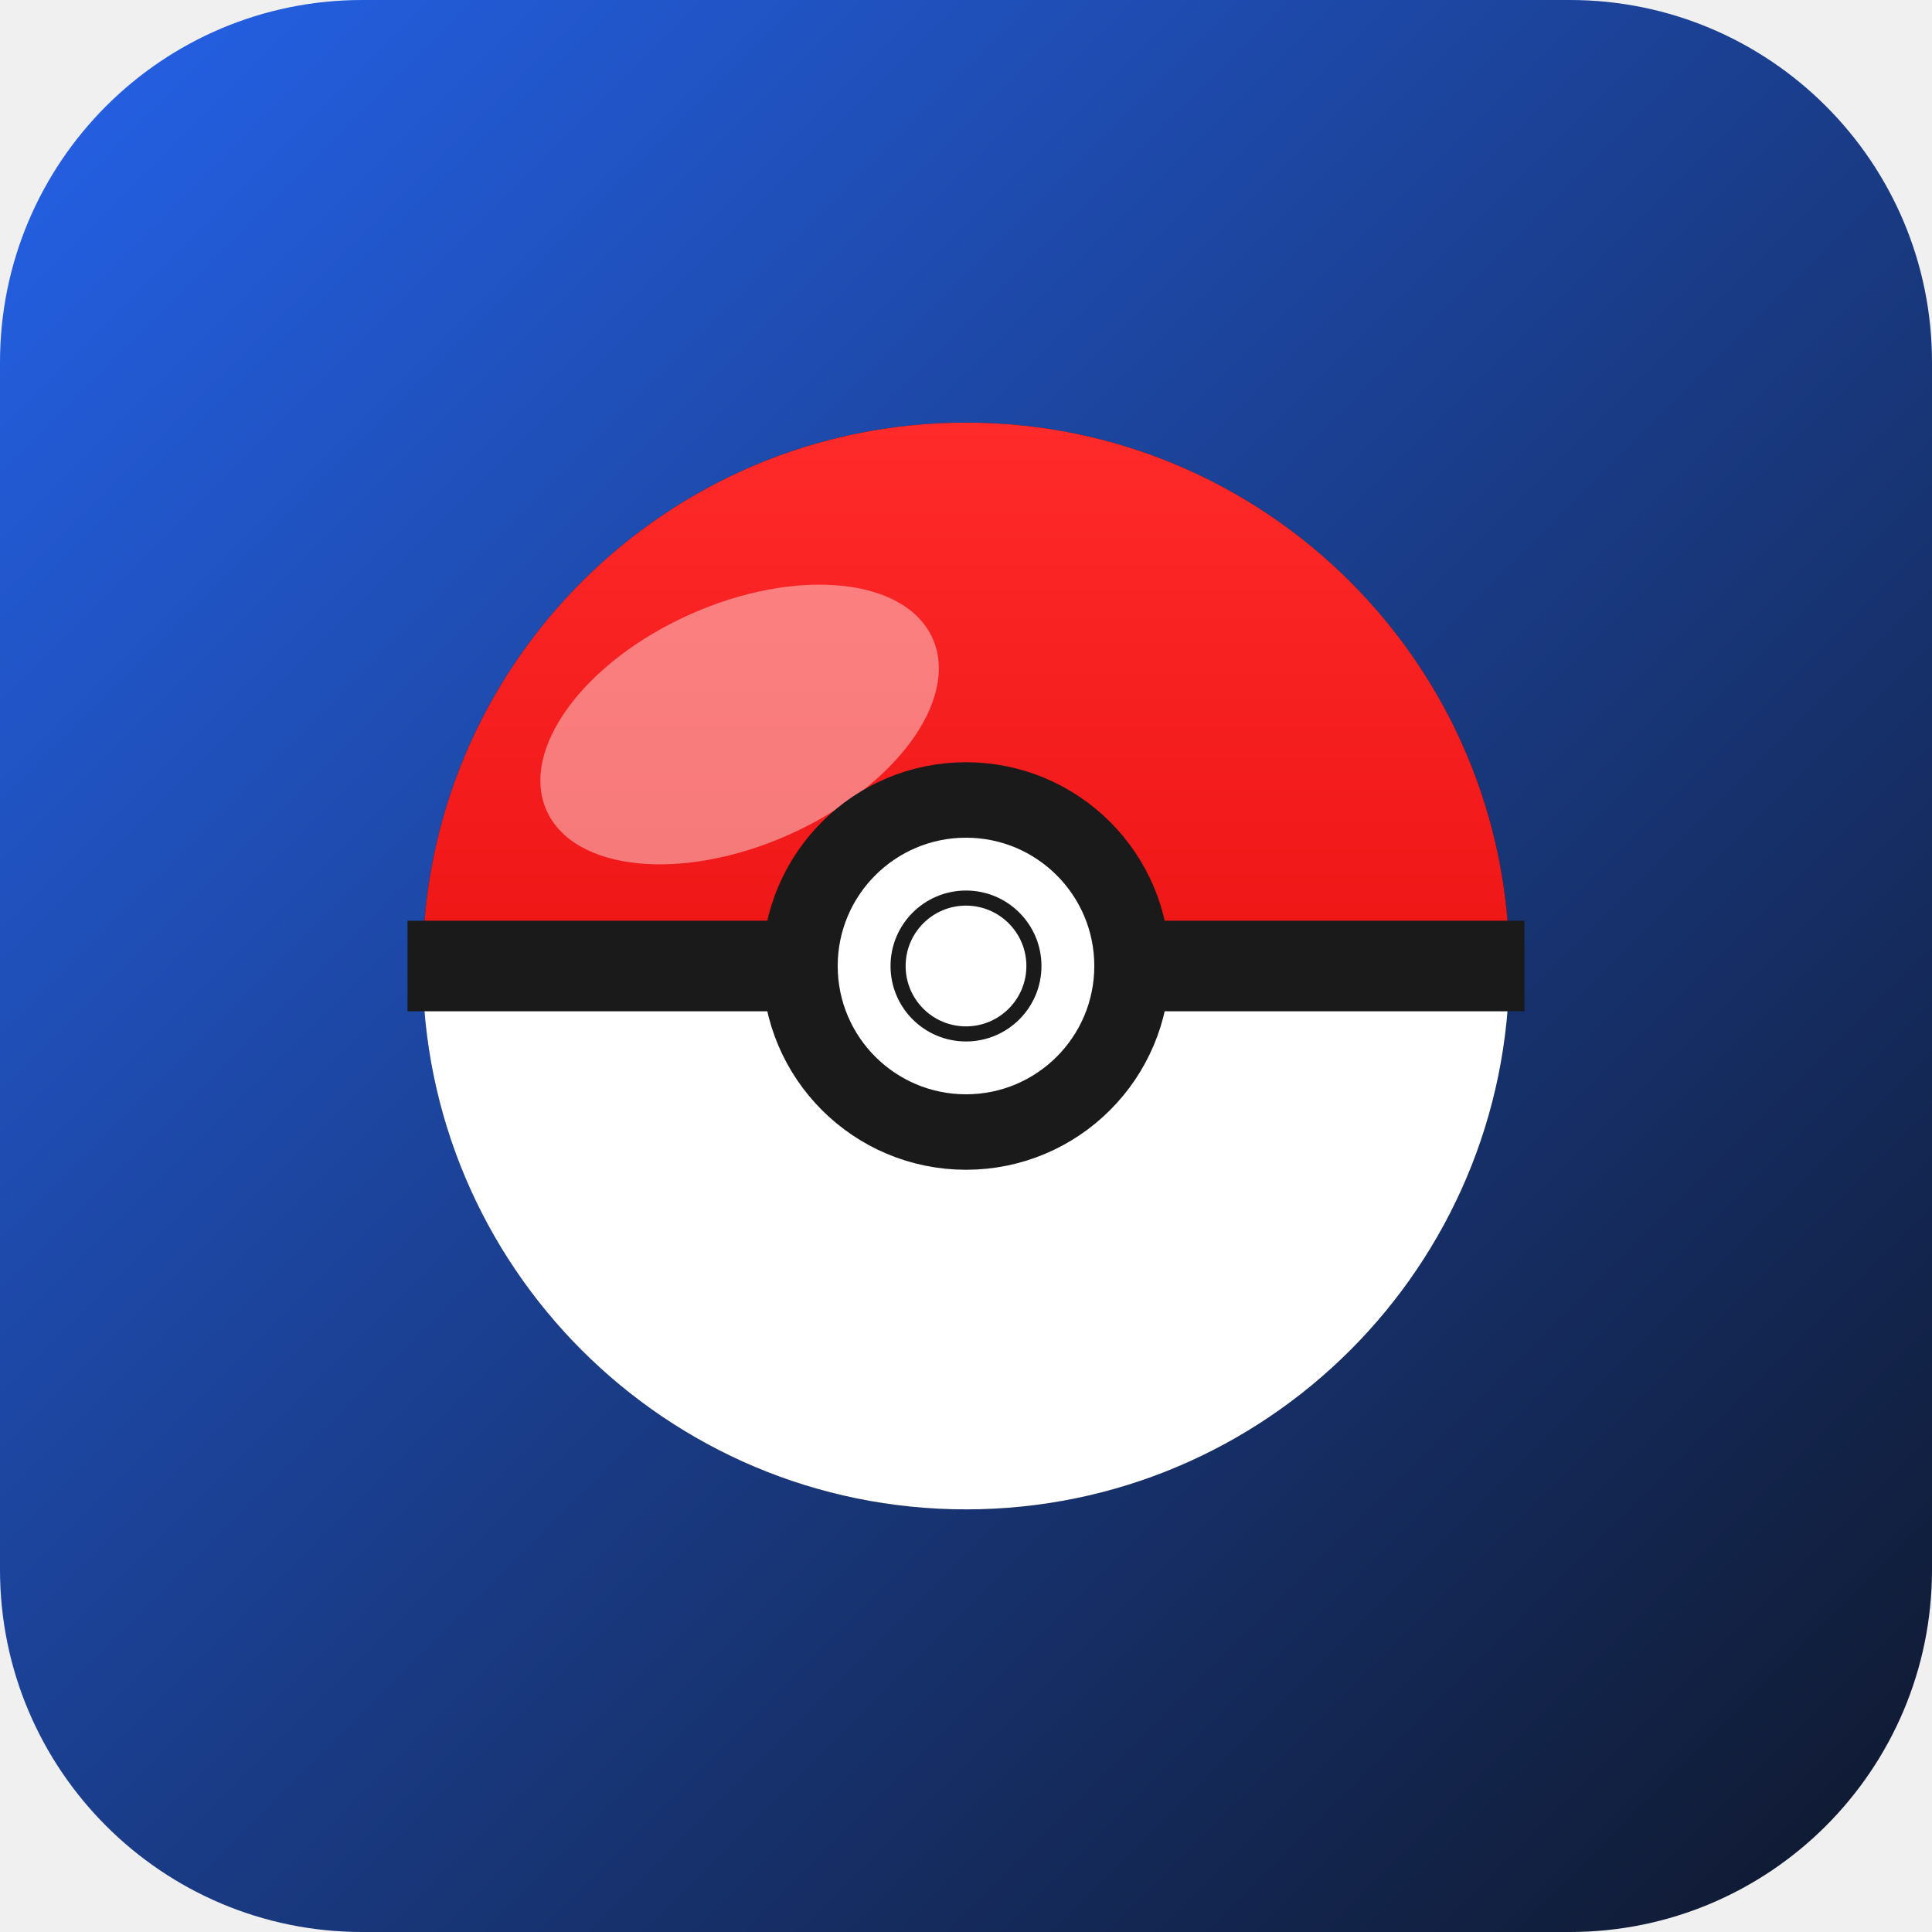
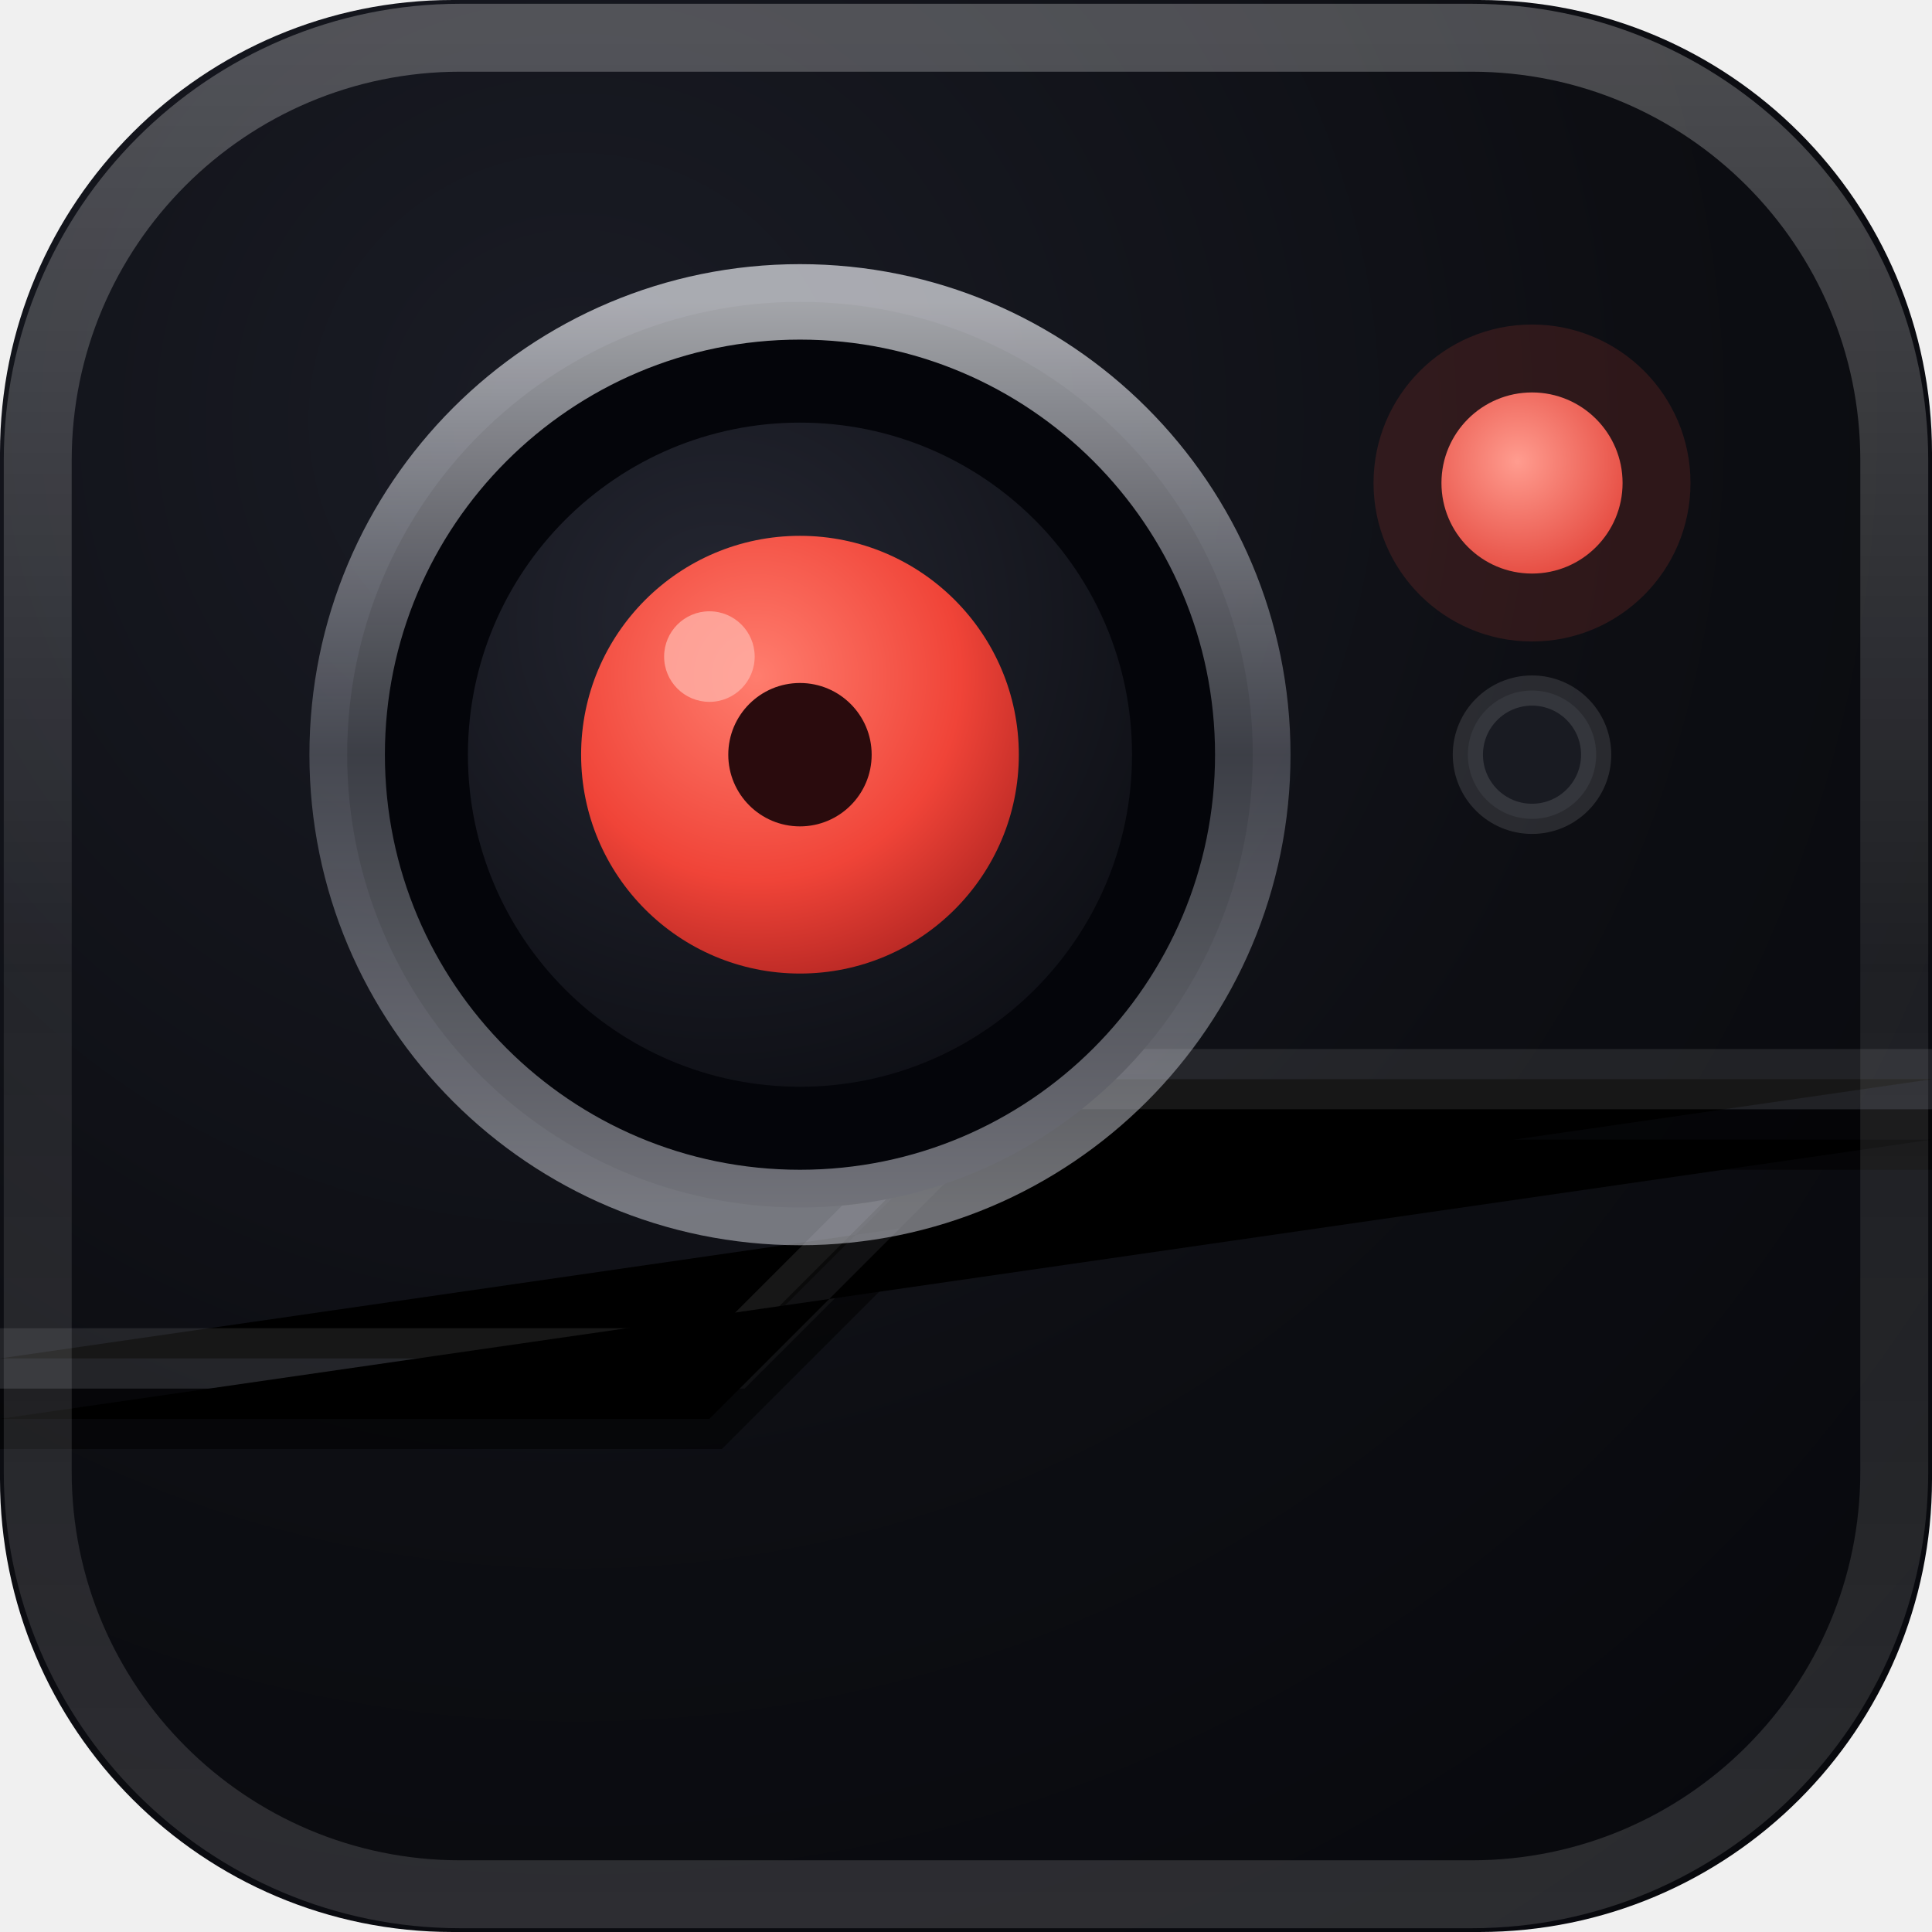
<svg xmlns="http://www.w3.org/2000/svg" viewBox="0 0 256 256" role="img" aria-label="PokePokedex icon">
  <defs>
-     <linearGradient id="bg" x1="0%" x2="100%" y1="0%" y2="100%">
-       <stop offset="0%" stop-color="#2563eb" />
-       <stop offset="100%" stop-color="#0f172a" />
+     <radialGradient id="plate" cx="30%" cy="22%" r="110%">
+       <stop offset="0%" stop-color="#1a1c25" />
+       <stop offset="50%" stop-color="#0d0e13" />
+       <stop offset="100%" stop-color="#06070b" />
+     </radialGradient>
+     <linearGradient id="rim" x1="0" y1="0" x2="0" y2="1">
+       <stop offset="0%" stop-color="#ffffff" stop-opacity="0.26" />
+       <stop offset="50%" stop-color="#ffffff" stop-opacity="0.08" />
+       <stop offset="100%" stop-color="#ffffff" stop-opacity="0.14" />
    </linearGradient>
-     <linearGradient id="redTop" x1="0%" x2="0%" y1="0%" y2="100%">
-       <stop offset="0%" stop-color="#ff2a2a" />
-       <stop offset="100%" stop-color="#ee1515" />
+     <linearGradient id="collar" x1="0" y1="0" x2="0" y2="1">
+       <stop offset="0%" stop-color="#e8e9ee" stop-opacity="0.7" />
+       <stop offset="50%" stop-color="#8b8e99" stop-opacity="0.42" />
+       <stop offset="100%" stop-color="#caccd4" stop-opacity="0.55" />
    </linearGradient>
+     <radialGradient id="well" cx="38%" cy="30%" r="90%">
+       <stop offset="0%" stop-color="#252732" />
+       <stop offset="100%" stop-color="#0a0b10" />
+     </radialGradient>
+     <radialGradient id="iris" cx="40%" cy="32%" r="85%">
+       <stop offset="0%" stop-color="#ff7d6e" />
+       <stop offset="55%" stop-color="#f04438" />
+       <stop offset="100%" stop-color="#9c1a1a" />
+     </radialGradient>
+     <radialGradient id="led" cx="42%" cy="38%" r="80%">
+       <stop offset="0%" stop-color="#ff9c8f" />
+       <stop offset="100%" stop-color="#e03a30" />
+     </radialGradient>
  </defs>
-   <rect width="256" height="256" rx="48" fill="url(#bg)" />
-   <circle cx="128" cy="128" r="72" fill="#1a1a1a" />
-   <path d="M56 128a72 72 0 0 1 144 0Z" fill="url(#redTop)" />
-   <ellipse cx="98" cy="96" rx="28" ry="16" fill="#ffffff" opacity="0.42" transform="rotate(-24 98 96)" />
-   <path d="M56 128a72 72 0 0 0 144 0Z" fill="#ffffff" />
-   <rect x="54" y="122" width="148" height="12" fill="#1a1a1a" />
-   <circle cx="128" cy="128" r="22" fill="#ffffff" stroke="#1a1a1a" stroke-width="10" />
-   <circle cx="128" cy="128" r="9" fill="#ffffff" stroke="#1a1a1a" stroke-width="2" />
+   <rect width="256" height="256" rx="60" fill="url(#plate)" />
+   <path d="M0 180h97l37-37h122" stroke="rgba(255,255,255,0.09)" stroke-width="8" />
+   <path d="M0 188h94l37-37h125" stroke="rgba(0,0,0,0.55)" stroke-width="8" />
+   <rect x="5" y="5" width="246" height="246" rx="56" fill="none" stroke="url(#rim)" stroke-width="9" />
+   <circle cx="106" cy="100" r="60" fill="#04050a" />
+   <circle cx="106" cy="100" r="60" fill="none" stroke="url(#collar)" stroke-width="10" />
+   <circle cx="106" cy="100" r="44" fill="url(#well)" />
+   <circle cx="106" cy="100" r="29" fill="url(#iris)" />
+   <circle cx="106" cy="100" r="9.5" fill="#2a0b0d" />
+   <circle cx="94" cy="87" r="6" fill="#ffb0a6" fill-opacity="0.8" />
+   <circle cx="203" cy="64" r="21" fill="#ff5147" fill-opacity="0.14" />
+   <circle cx="203" cy="64" r="12" fill="url(#led)" />
+   <circle cx="203" cy="100" r="8.5" fill="#191b22" stroke="rgba(255,255,255,0.12)" stroke-width="4" />
</svg>
